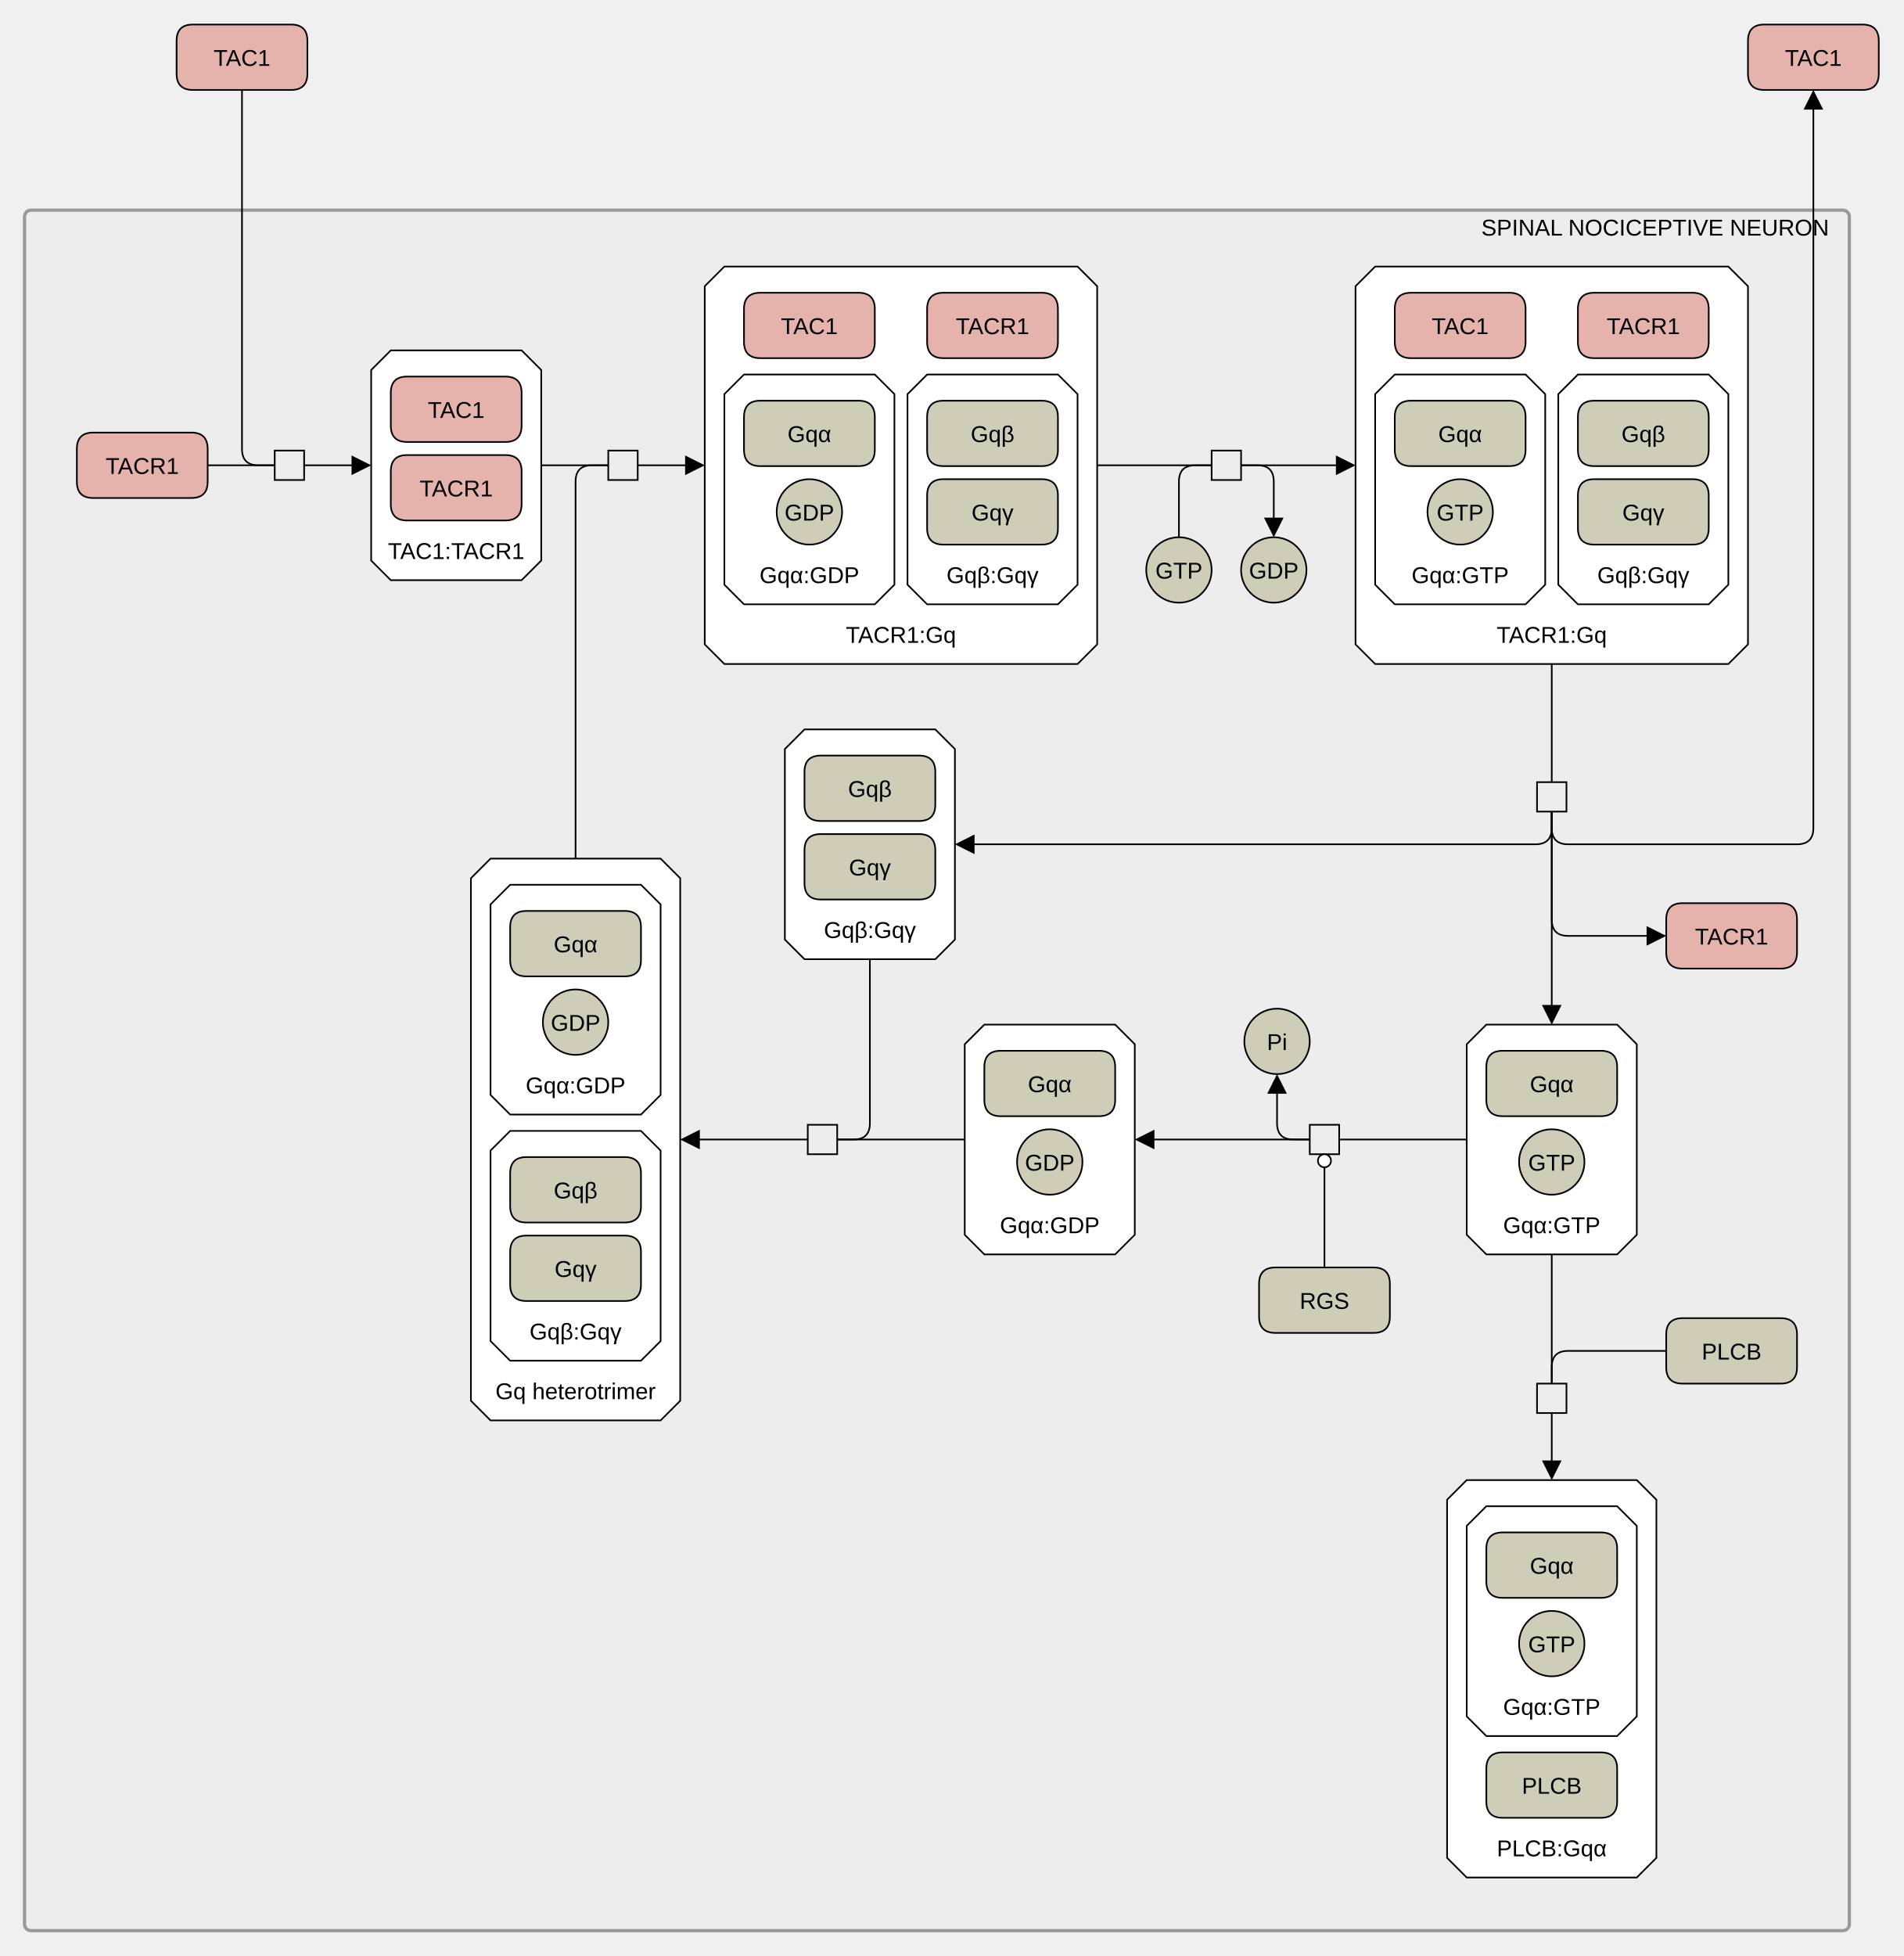
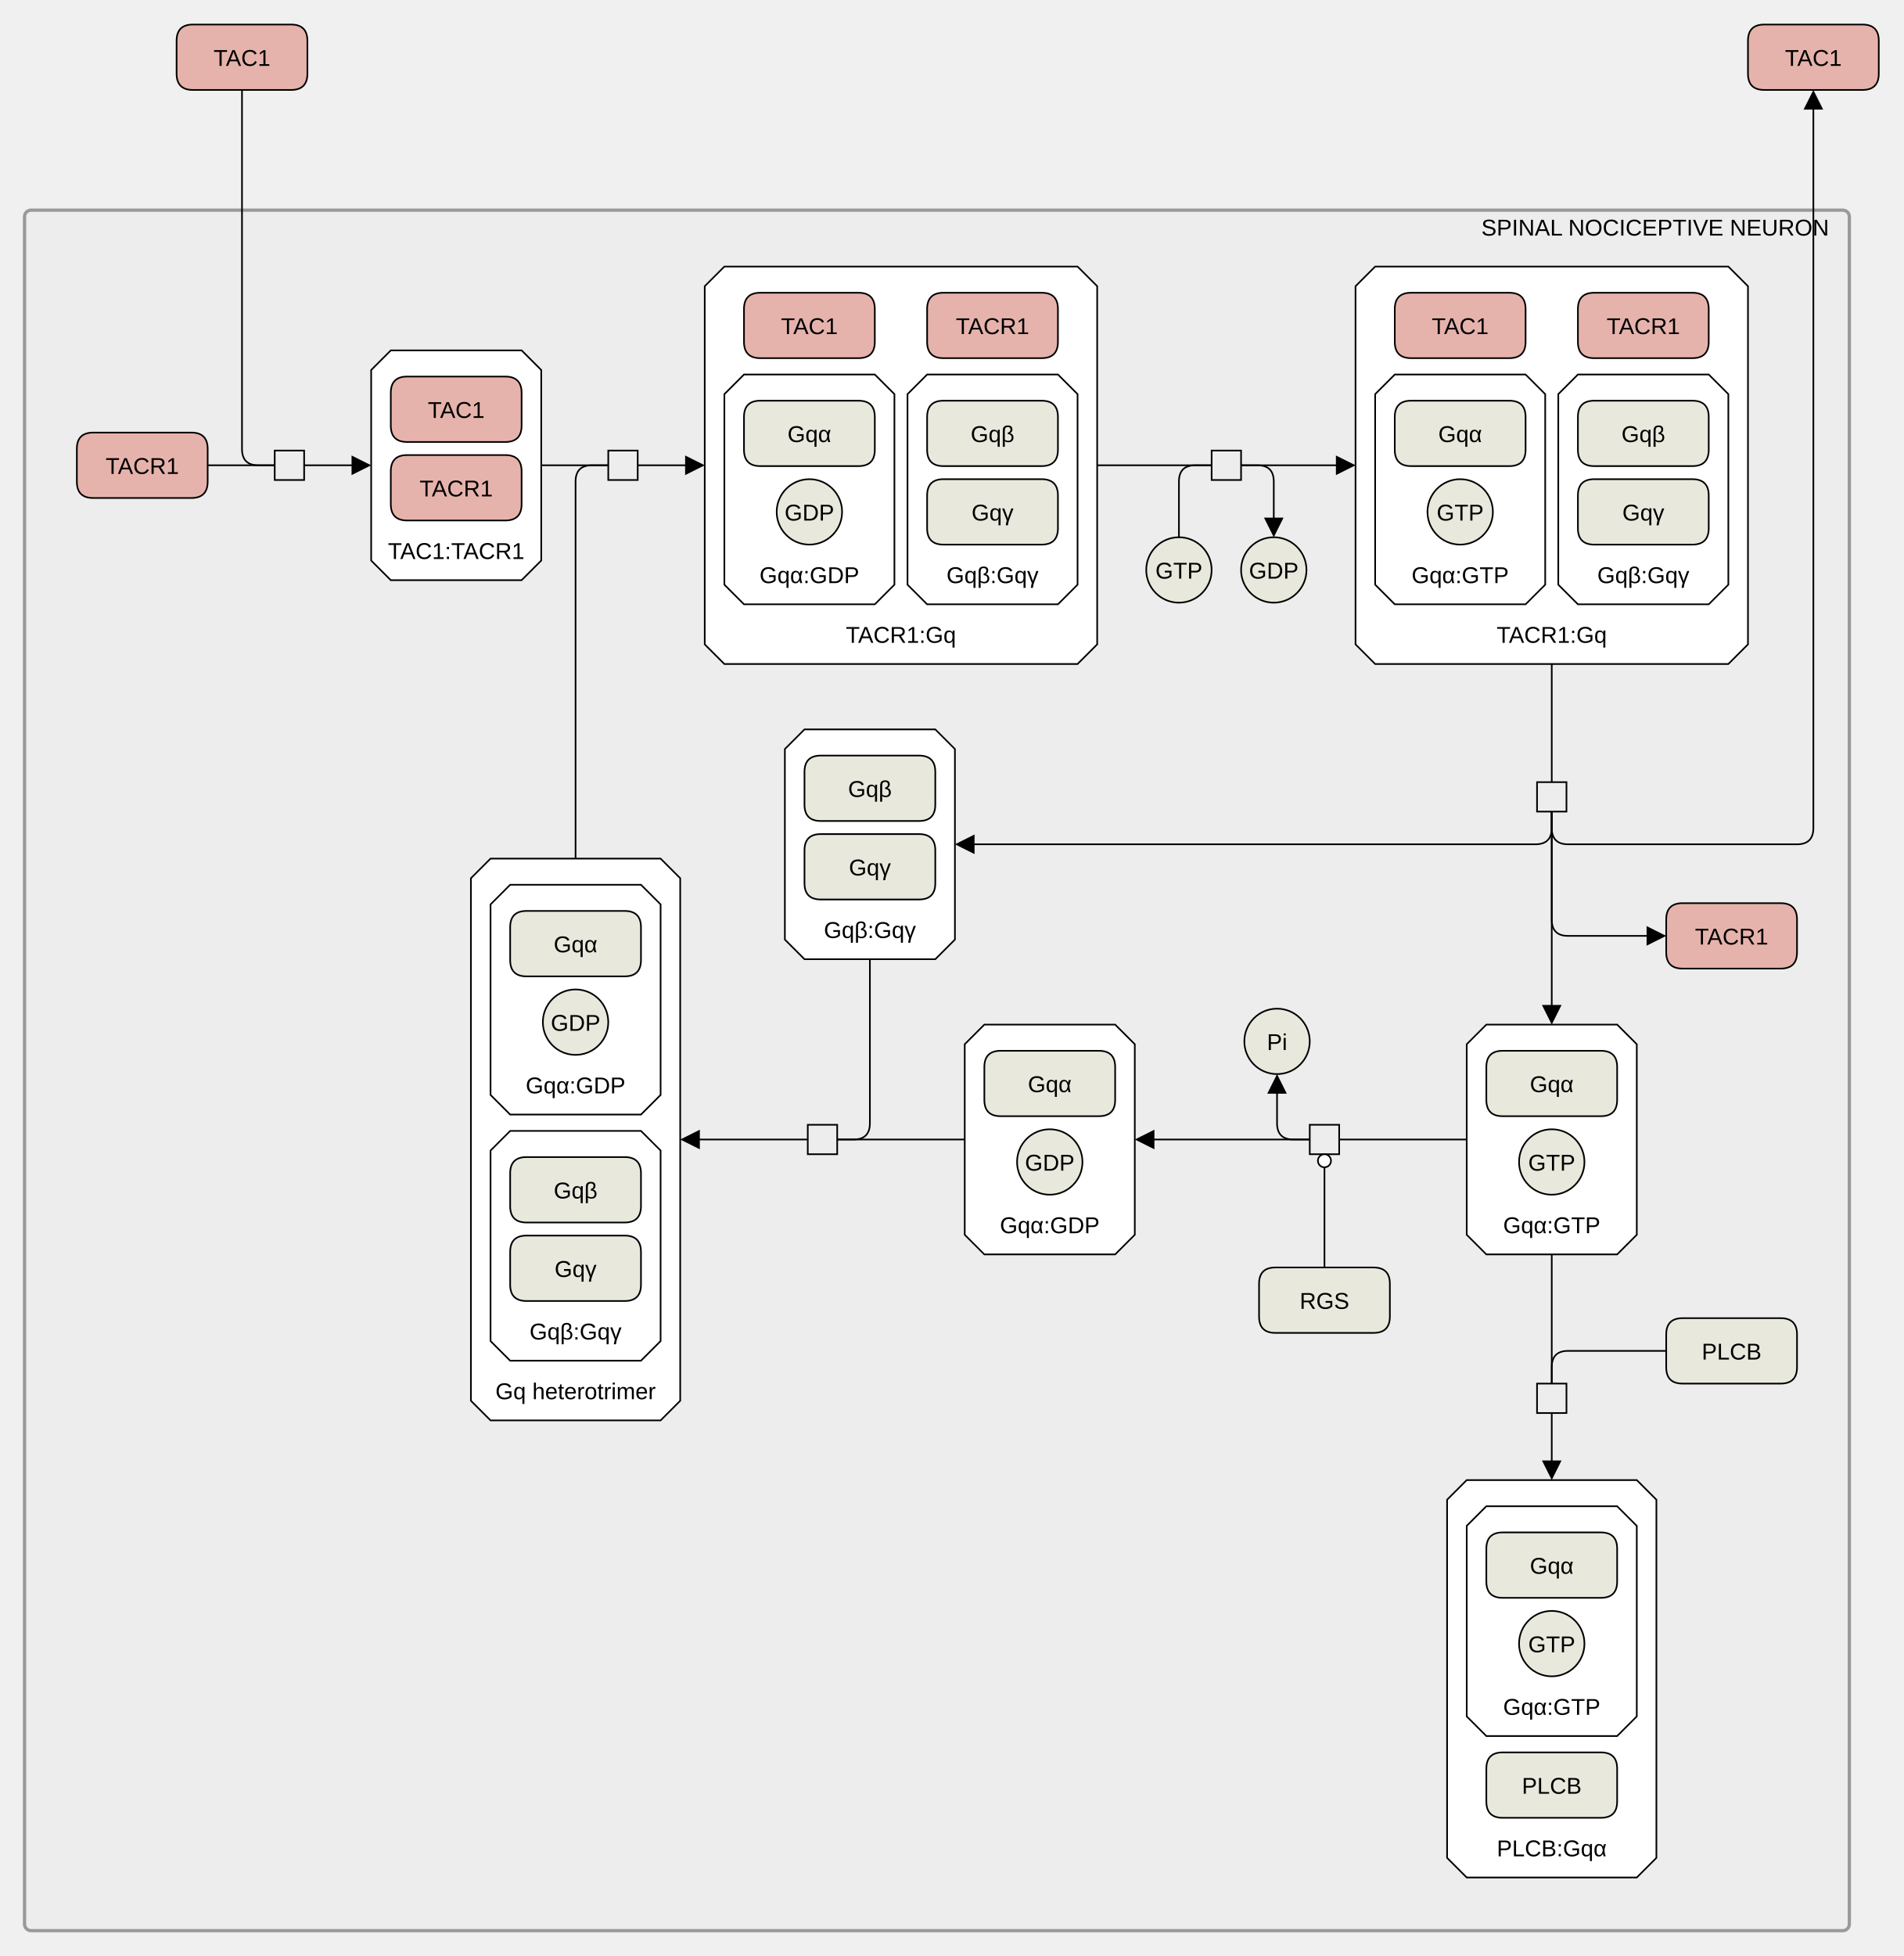
<svg xmlns="http://www.w3.org/2000/svg" width="1164" height="1196" viewBox="0 0 1164 1196" stroke-linecap="butt" stroke-miterlimit="10">
  <g transform="translate(-25,-25)">
    <path d="M40 157.5 C40 155.291 41.791 153.5 44 153.5 L1152 153.5 C1154.209 153.5 1156 155.291 1156 157.5 L1156 1201.5 C1156 1203.709 1154.209 1205.5 1152 1205.5 L44 1205.5 C41.791 1205.5 40 1203.709 40 1201.5 Z" fill="#999999" fill-opacity="0.031" stroke="none" />
    <path d="M40 157.5 C40 155.291 41.791 153.5 44 153.5 L1152 153.5 C1154.209 153.5 1156 155.291 1156 157.5 L1156 1201.5 C1156 1203.709 1154.209 1205.5 1152 1205.5 L44 1205.5 C41.791 1205.5 40 1203.709 40 1201.5 Z" fill="none" stroke="#999999" stroke-width="2" />
    <text x="1037.25" y="169.041" text-anchor="middle" font-family="'Dialog', Arial, Helvetica, sans-serif" font-size="14" fill="#000000" stroke="none" xml:space="preserve">SPINAL NOCICEPTIVE NEURON</text>
    <path d="M468 188 L684 188 L696 200 L696 419 L684 431 L468 431 L456 419 L456 200 Z" fill="#FFFFFF" stroke="none" />
    <path d="M468 188 L684 188 L696 200 L696 419 L684 431 L468 431 L456 419 L456 200 Z" fill="none" stroke="#000000" />
    <text x="576" y="418.041" text-anchor="middle" font-family="'Dialog', Arial, Helvetica, sans-serif" font-size="14" fill="#000000" stroke="none" xml:space="preserve">TACR1:Gq</text>
    <path d="M480 254 L560 254 L572 266 L572 382.5 L560 394.5 L480 394.5 L468 382.5 L468 266 Z" fill="#FFFFFF" stroke="none" />
    <path d="M480 254 L560 254 L572 266 L572 382.5 L560 394.5 L480 394.5 L468 382.5 L468 266 Z" fill="none" stroke="#000000" />
    <text x="520" y="381.541" text-anchor="middle" font-family="'Dialog', Arial, Helvetica, sans-serif" font-size="14" fill="#000000" stroke="none" xml:space="preserve">Gqα:GDP</text>
-     <path d="M480 280 Q480 270 490 270 L550 270 Q560 270 560 280 L560 300 Q560 310 550 310 L490 310 Q480 310 480 300 Z" fill="#CECDB8" stroke="none" />
+     <path d="M480 280 Q480 270 490 270 L550 270 Q560 270 560 280 L560 300 Q560 310 550 310 L490 310 Q480 310 480 300 Z" fill="#E8E8DD" stroke="none" />
    <path d="M480 280 Q480 270 490 270 L550 270 Q560 270 560 280 L560 300 Q560 310 550 310 L490 310 Q480 310 480 300 Z" fill="none" stroke="#000000" />
    <text x="520" y="295.291" text-anchor="middle" font-family="'Dialog', Arial, Helvetica, sans-serif" font-size="14" fill="#000000" stroke="none" xml:space="preserve">Gqα</text>
-     <path d="M500 338 C500 326.954 508.954 318 520 318 L520 318 C531.046 318 540 326.954 540 338 L540 338 C540 349.046 531.046 358 520 358 L520 358 C508.954 358 500 349.046 500 338 Z" fill="#CECDB8" stroke="none" />
+     <path d="M500 338 C500 326.954 508.954 318 520 318 L520 318 C531.046 318 540 326.954 540 338 L540 338 C540 349.046 531.046 358 520 358 L520 358 C508.954 358 500 349.046 500 338 Z" fill="#E8E8DD" stroke="none" />
    <path d="M500 338 C500 326.954 508.954 318 520 318 L520 318 C531.046 318 540 326.954 540 338 L540 338 C540 349.046 531.046 358 520 358 L520 358 C508.954 358 500 349.046 500 338 Z" fill="none" stroke="#000000" />
    <text x="520" y="343.291" text-anchor="middle" font-family="'Dialog', Arial, Helvetica, sans-serif" font-size="14" fill="#000000" stroke="none" xml:space="preserve">GDP</text>
    <path d="M592 254 L672 254 L684 266 L684 382.5 L672 394.5 L592 394.5 L580 382.5 L580 266 Z" fill="#FFFFFF" stroke="none" />
    <path d="M592 254 L672 254 L684 266 L684 382.5 L672 394.5 L592 394.5 L580 382.5 L580 266 Z" fill="none" stroke="#000000" />
    <text x="632" y="381.541" text-anchor="middle" font-family="'Dialog', Arial, Helvetica, sans-serif" font-size="14" fill="#000000" stroke="none" xml:space="preserve">Gqβ:Gqγ</text>
-     <path d="M592 280 Q592 270 602 270 L662 270 Q672 270 672 280 L672 300 Q672 310 662 310 L602 310 Q592 310 592 300 Z" fill="#CECDB8" stroke="none" />
+     <path d="M592 280 Q592 270 602 270 L662 270 Q672 270 672 280 L672 300 Q672 310 662 310 L602 310 Q592 310 592 300 Z" fill="#E8E8DD" stroke="none" />
    <path d="M592 280 Q592 270 602 270 L662 270 Q672 270 672 280 L672 300 Q672 310 662 310 L602 310 Q592 310 592 300 Z" fill="none" stroke="#000000" />
    <text x="632" y="295.291" text-anchor="middle" font-family="'Dialog', Arial, Helvetica, sans-serif" font-size="14" fill="#000000" stroke="none" xml:space="preserve">Gqβ</text>
-     <path d="M592 328 Q592 318 602 318 L662 318 Q672 318 672 328 L672 348 Q672 358 662 358 L602 358 Q592 358 592 348 Z" fill="#CECDB8" stroke="none" />
+     <path d="M592 328 Q592 318 602 318 L662 318 Q672 318 672 328 L672 348 Q672 358 662 358 L602 358 Q592 358 592 348 Z" fill="#E8E8DD" stroke="none" />
    <path d="M592 328 Q592 318 602 318 L662 318 Q672 318 672 328 L672 348 Q672 358 662 358 L602 358 Q592 358 592 348 Z" fill="none" stroke="#000000" />
    <text x="632" y="343.291" text-anchor="middle" font-family="'Dialog', Arial, Helvetica, sans-serif" font-size="14" fill="#000000" stroke="none" xml:space="preserve">Gqγ</text>
    <path d="M480 214 Q480 204 490 204 L550 204 Q560 204 560 214 L560 234 Q560 244 550 244 L490 244 Q480 244 480 234 Z" fill="#E6B3AC" stroke="none" />
    <path d="M480 214 Q480 204 490 204 L550 204 Q560 204 560 214 L560 234 Q560 244 550 244 L490 244 Q480 244 480 234 Z" fill="none" stroke="#000000" />
    <text x="520" y="229.291" text-anchor="middle" font-family="'Dialog', Arial, Helvetica, sans-serif" font-size="14" fill="#000000" stroke="none" xml:space="preserve">TAC1</text>
    <path d="M592 214 Q592 204 602 204 L662 204 Q672 204 672 214 L672 234 Q672 244 662 244 L602 244 Q592 244 592 234 Z" fill="#E6B3AC" stroke="none" />
    <path d="M592 214 Q592 204 602 204 L662 204 Q672 204 672 214 L672 234 Q672 244 662 244 L602 244 Q592 244 592 234 Z" fill="none" stroke="#000000" />
    <text x="632" y="229.291" text-anchor="middle" font-family="'Dialog', Arial, Helvetica, sans-serif" font-size="14" fill="#000000" stroke="none" xml:space="preserve">TACR1</text>
    <path d="M325 550 L429 550 L441 562 L441 881.5 L429 893.5 L325 893.5 L313 881.5 L313 562 Z" fill="#FFFFFF" stroke="none" />
    <path d="M325 550 L429 550 L441 562 L441 881.5 L429 893.5 L325 893.5 L313 881.5 L313 562 Z" fill="none" stroke="#000000" />
    <text x="377" y="880.541" text-anchor="middle" font-family="'Dialog', Arial, Helvetica, sans-serif" font-size="14" fill="#000000" stroke="none" xml:space="preserve">Gq heterotrimer</text>
    <path d="M337 716.5 L417 716.5 L429 728.5 L429 845 L417 857 L337 857 L325 845 L325 728.5 Z" fill="#FFFFFF" stroke="none" />
    <path d="M337 716.5 L417 716.5 L429 728.5 L429 845 L417 857 L337 857 L325 845 L325 728.5 Z" fill="none" stroke="#000000" />
    <text x="377" y="844.041" text-anchor="middle" font-family="'Dialog', Arial, Helvetica, sans-serif" font-size="14" fill="#000000" stroke="none" xml:space="preserve">Gqβ:Gqγ</text>
-     <path d="M337 742.5 Q337 732.5 347 732.5 L407 732.5 Q417 732.5 417 742.5 L417 762.5 Q417 772.5 407 772.5 L347 772.5 Q337 772.5 337 762.5 Z" fill="#CECDB8" stroke="none" />
+     <path d="M337 742.5 Q337 732.5 347 732.5 L407 732.5 Q417 732.5 417 742.5 L417 762.5 Q417 772.5 407 772.5 L347 772.5 Q337 772.5 337 762.5 Z" fill="#E8E8DD" stroke="none" />
    <path d="M337 742.5 Q337 732.5 347 732.5 L407 732.5 Q417 732.5 417 742.5 L417 762.5 Q417 772.5 407 772.5 L347 772.5 Q337 772.5 337 762.5 Z" fill="none" stroke="#000000" />
    <text x="377" y="757.791" text-anchor="middle" font-family="'Dialog', Arial, Helvetica, sans-serif" font-size="14" fill="#000000" stroke="none" xml:space="preserve">Gqβ</text>
-     <path d="M337 790.5 Q337 780.5 347 780.5 L407 780.5 Q417 780.5 417 790.5 L417 810.5 Q417 820.5 407 820.5 L347 820.5 Q337 820.5 337 810.5 Z" fill="#CECDB8" stroke="none" />
+     <path d="M337 790.5 Q337 780.5 347 780.5 L407 780.5 Q417 780.5 417 790.5 L417 810.5 Q417 820.5 407 820.5 L347 820.5 Q337 820.5 337 810.5 Z" fill="#E8E8DD" stroke="none" />
    <path d="M337 790.5 Q337 780.5 347 780.5 L407 780.5 Q417 780.5 417 790.5 L417 810.5 Q417 820.5 407 820.5 L347 820.5 Q337 820.5 337 810.5 Z" fill="none" stroke="#000000" />
    <text x="377" y="805.791" text-anchor="middle" font-family="'Dialog', Arial, Helvetica, sans-serif" font-size="14" fill="#000000" stroke="none" xml:space="preserve">Gqγ</text>
    <path d="M337 566 L417 566 L429 578 L429 694.5 L417 706.5 L337 706.5 L325 694.5 L325 578 Z" fill="#FFFFFF" stroke="none" />
    <path d="M337 566 L417 566 L429 578 L429 694.5 L417 706.5 L337 706.5 L325 694.5 L325 578 Z" fill="none" stroke="#000000" />
    <text x="377" y="693.541" text-anchor="middle" font-family="'Dialog', Arial, Helvetica, sans-serif" font-size="14" fill="#000000" stroke="none" xml:space="preserve">Gqα:GDP</text>
-     <path d="M337 592 Q337 582 347 582 L407 582 Q417 582 417 592 L417 612 Q417 622 407 622 L347 622 Q337 622 337 612 Z" fill="#CECDB8" stroke="none" />
+     <path d="M337 592 Q337 582 347 582 L407 582 Q417 582 417 592 L417 612 Q417 622 407 622 L347 622 Q337 622 337 612 Z" fill="#E8E8DD" stroke="none" />
    <path d="M337 592 Q337 582 347 582 L407 582 Q417 582 417 592 L417 612 Q417 622 407 622 L347 622 Q337 622 337 612 Z" fill="none" stroke="#000000" />
    <text x="377" y="607.291" text-anchor="middle" font-family="'Dialog', Arial, Helvetica, sans-serif" font-size="14" fill="#000000" stroke="none" xml:space="preserve">Gqα</text>
-     <path d="M357 650 C357 638.954 365.954 630 377 630 L377 630 C388.046 630 397 638.954 397 650 L397 650 C397 661.046 388.046 670 377 670 L377 670 C365.954 670 357 661.046 357 650 Z" fill="#CECDB8" stroke="none" />
+     <path d="M357 650 C357 638.954 365.954 630 377 630 L377 630 C388.046 630 397 638.954 397 650 L397 650 C397 661.046 388.046 670 377 670 L377 670 C365.954 670 357 661.046 357 650 Z" fill="#E8E8DD" stroke="none" />
    <path d="M357 650 C357 638.954 365.954 630 377 630 L377 630 C388.046 630 397 638.954 397 650 L397 650 C397 661.046 388.046 670 377 670 L377 670 C365.954 670 357 661.046 357 650 Z" fill="none" stroke="#000000" />
    <text x="377" y="655.291" text-anchor="middle" font-family="'Dialog', Arial, Helvetica, sans-serif" font-size="14" fill="#000000" stroke="none" xml:space="preserve">GDP</text>
    <path d="M866 188 L1082 188 L1094 200 L1094 419 L1082 431 L866 431 L854 419 L854 200 Z" fill="#FFFFFF" stroke="none" />
    <path d="M866 188 L1082 188 L1094 200 L1094 419 L1082 431 L866 431 L854 419 L854 200 Z" fill="none" stroke="#000000" />
    <text x="974" y="418.041" text-anchor="middle" font-family="'Dialog', Arial, Helvetica, sans-serif" font-size="14" fill="#000000" stroke="none" xml:space="preserve">TACR1:Gq</text>
    <path d="M990 254 L1070 254 L1082 266 L1082 382.5 L1070 394.5 L990 394.5 L978 382.5 L978 266 Z" fill="#FFFFFF" stroke="none" />
    <path d="M990 254 L1070 254 L1082 266 L1082 382.5 L1070 394.5 L990 394.5 L978 382.5 L978 266 Z" fill="none" stroke="#000000" />
    <text x="1030" y="381.541" text-anchor="middle" font-family="'Dialog', Arial, Helvetica, sans-serif" font-size="14" fill="#000000" stroke="none" xml:space="preserve">Gqβ:Gqγ</text>
-     <path d="M990 280 Q990 270 1000 270 L1060 270 Q1070 270 1070 280 L1070 300 Q1070 310 1060 310 L1000 310 Q990 310 990 300 Z" fill="#CECDB8" stroke="none" />
+     <path d="M990 280 Q990 270 1000 270 L1060 270 Q1070 270 1070 280 L1070 300 Q1070 310 1060 310 L1000 310 Q990 310 990 300 Z" fill="#E8E8DD" stroke="none" />
    <path d="M990 280 Q990 270 1000 270 L1060 270 Q1070 270 1070 280 L1070 300 Q1070 310 1060 310 L1000 310 Q990 310 990 300 Z" fill="none" stroke="#000000" />
    <text x="1030" y="295.291" text-anchor="middle" font-family="'Dialog', Arial, Helvetica, sans-serif" font-size="14" fill="#000000" stroke="none" xml:space="preserve">Gqβ</text>
-     <path d="M990 328 Q990 318 1000 318 L1060 318 Q1070 318 1070 328 L1070 348 Q1070 358 1060 358 L1000 358 Q990 358 990 348 Z" fill="#CECDB8" stroke="none" />
+     <path d="M990 328 Q990 318 1000 318 L1060 318 Q1070 318 1070 328 L1070 348 Q1070 358 1060 358 L1000 358 Q990 358 990 348 Z" fill="#E8E8DD" stroke="none" />
    <path d="M990 328 Q990 318 1000 318 L1060 318 Q1070 318 1070 328 L1070 348 Q1070 358 1060 358 L1000 358 Q990 358 990 348 Z" fill="none" stroke="#000000" />
    <text x="1030" y="343.291" text-anchor="middle" font-family="'Dialog', Arial, Helvetica, sans-serif" font-size="14" fill="#000000" stroke="none" xml:space="preserve">Gqγ</text>
    <path d="M878 254 L958 254 L970 266 L970 382.5 L958 394.5 L878 394.5 L866 382.5 L866 266 Z" fill="#FFFFFF" stroke="none" />
    <path d="M878 254 L958 254 L970 266 L970 382.5 L958 394.5 L878 394.5 L866 382.5 L866 266 Z" fill="none" stroke="#000000" />
    <text x="918" y="381.541" text-anchor="middle" font-family="'Dialog', Arial, Helvetica, sans-serif" font-size="14" fill="#000000" stroke="none" xml:space="preserve">Gqα:GTP</text>
-     <path d="M878 280 Q878 270 888 270 L948 270 Q958 270 958 280 L958 300 Q958 310 948 310 L888 310 Q878 310 878 300 Z" fill="#CECDB8" stroke="none" />
+     <path d="M878 280 Q878 270 888 270 L948 270 Q958 270 958 280 L958 300 Q958 310 948 310 L888 310 Q878 310 878 300 Z" fill="#E8E8DD" stroke="none" />
    <path d="M878 280 Q878 270 888 270 L948 270 Q958 270 958 280 L958 300 Q958 310 948 310 L888 310 Q878 310 878 300 Z" fill="none" stroke="#000000" />
    <text x="918" y="295.291" text-anchor="middle" font-family="'Dialog', Arial, Helvetica, sans-serif" font-size="14" fill="#000000" stroke="none" xml:space="preserve">Gqα</text>
-     <path d="M898 338 C898 326.954 906.954 318 918 318 L918 318 C929.046 318 938 326.954 938 338 L938 338 C938 349.046 929.046 358 918 358 L918 358 C906.954 358 898 349.046 898 338 Z" fill="#CECDB8" stroke="none" />
+     <path d="M898 338 C898 326.954 906.954 318 918 318 L918 318 C929.046 318 938 326.954 938 338 L938 338 C938 349.046 929.046 358 918 358 L918 358 C906.954 358 898 349.046 898 338 Z" fill="#E8E8DD" stroke="none" />
    <path d="M898 338 C898 326.954 906.954 318 918 318 L918 318 C929.046 318 938 326.954 938 338 L938 338 C938 349.046 929.046 358 918 358 L918 358 C906.954 358 898 349.046 898 338 Z" fill="none" stroke="#000000" />
    <text x="918" y="343.291" text-anchor="middle" font-family="'Dialog', Arial, Helvetica, sans-serif" font-size="14" fill="#000000" stroke="none" xml:space="preserve">GTP</text>
    <path d="M878 214 Q878 204 888 204 L948 204 Q958 204 958 214 L958 234 Q958 244 948 244 L888 244 Q878 244 878 234 Z" fill="#E6B3AC" stroke="none" />
    <path d="M878 214 Q878 204 888 204 L948 204 Q958 204 958 214 L958 234 Q958 244 948 244 L888 244 Q878 244 878 234 Z" fill="none" stroke="#000000" />
    <text x="918" y="229.291" text-anchor="middle" font-family="'Dialog', Arial, Helvetica, sans-serif" font-size="14" fill="#000000" stroke="none" xml:space="preserve">TAC1</text>
    <path d="M990 214 Q990 204 1000 204 L1060 204 Q1070 204 1070 214 L1070 234 Q1070 244 1060 244 L1000 244 Q990 244 990 234 Z" fill="#E6B3AC" stroke="none" />
    <path d="M990 214 Q990 204 1000 204 L1060 204 Q1070 204 1070 214 L1070 234 Q1070 244 1060 244 L1000 244 Q990 244 990 234 Z" fill="none" stroke="#000000" />
    <text x="1030" y="229.291" text-anchor="middle" font-family="'Dialog', Arial, Helvetica, sans-serif" font-size="14" fill="#000000" stroke="none" xml:space="preserve">TACR1</text>
    <path d="M922 930 L1026 930 L1038 942 L1038 1161 L1026 1173 L922 1173 L910 1161 L910 942 Z" fill="#FFFFFF" stroke="none" />
    <path d="M922 930 L1026 930 L1038 942 L1038 1161 L1026 1173 L922 1173 L910 1161 L910 942 Z" fill="none" stroke="#000000" />
    <text x="974" y="1160.041" text-anchor="middle" font-family="'Dialog', Arial, Helvetica, sans-serif" font-size="14" fill="#000000" stroke="none" xml:space="preserve">PLCB:Gqα</text>
-     <path d="M934 1106.5 Q934 1096.5 944 1096.5 L1004 1096.5 Q1014 1096.5 1014 1106.5 L1014 1126.5 Q1014 1136.5 1004 1136.5 L944 1136.5 Q934 1136.5 934 1126.5 Z" fill="#CECDB8" stroke="none" />
+     <path d="M934 1106.5 Q934 1096.5 944 1096.5 L1004 1096.5 Q1014 1096.5 1014 1106.5 L1014 1126.5 Q1014 1136.5 1004 1136.5 L944 1136.5 Q934 1136.5 934 1126.5 Z" fill="#E8E8DD" stroke="none" />
    <path d="M934 1106.5 Q934 1096.5 944 1096.5 L1004 1096.5 Q1014 1096.5 1014 1106.5 L1014 1126.5 Q1014 1136.5 1004 1136.5 L944 1136.5 Q934 1136.5 934 1126.5 Z" fill="none" stroke="#000000" />
    <text x="974" y="1121.791" text-anchor="middle" font-family="'Dialog', Arial, Helvetica, sans-serif" font-size="14" fill="#000000" stroke="none" xml:space="preserve">PLCB</text>
    <path d="M934 946 L1014 946 L1026 958 L1026 1074.5 L1014 1086.5 L934 1086.5 L922 1074.5 L922 958 Z" fill="#FFFFFF" stroke="none" />
    <path d="M934 946 L1014 946 L1026 958 L1026 1074.5 L1014 1086.5 L934 1086.5 L922 1074.5 L922 958 Z" fill="none" stroke="#000000" />
    <text x="974" y="1073.541" text-anchor="middle" font-family="'Dialog', Arial, Helvetica, sans-serif" font-size="14" fill="#000000" stroke="none" xml:space="preserve">Gqα:GTP</text>
-     <path d="M934 972 Q934 962 944 962 L1004 962 Q1014 962 1014 972 L1014 992 Q1014 1002 1004 1002 L944 1002 Q934 1002 934 992 Z" fill="#CECDB8" stroke="none" />
+     <path d="M934 972 Q934 962 944 962 L1004 962 Q1014 962 1014 972 L1014 992 Q1014 1002 1004 1002 L944 1002 Q934 1002 934 992 Z" fill="#E8E8DD" stroke="none" />
    <path d="M934 972 Q934 962 944 962 L1004 962 Q1014 962 1014 972 L1014 992 Q1014 1002 1004 1002 L944 1002 Q934 1002 934 992 Z" fill="none" stroke="#000000" />
    <text x="974" y="987.291" text-anchor="middle" font-family="'Dialog', Arial, Helvetica, sans-serif" font-size="14" fill="#000000" stroke="none" xml:space="preserve">Gqα</text>
-     <path d="M954 1030 C954 1018.954 962.954 1010 974 1010 L974 1010 C985.046 1010 994 1018.954 994 1030 L994 1030 C994 1041.046 985.046 1050 974 1050 L974 1050 C962.954 1050 954 1041.046 954 1030 Z" fill="#CECDB8" stroke="none" />
+     <path d="M954 1030 C954 1018.954 962.954 1010 974 1010 L974 1010 C985.046 1010 994 1018.954 994 1030 L994 1030 C994 1041.046 985.046 1050 974 1050 L974 1050 C962.954 1050 954 1041.046 954 1030 Z" fill="#E8E8DD" stroke="none" />
    <path d="M954 1030 C954 1018.954 962.954 1010 974 1010 L974 1010 C985.046 1010 994 1018.954 994 1030 L994 1030 C994 1041.046 985.046 1050 974 1050 L974 1050 C962.954 1050 954 1041.046 954 1030 Z" fill="none" stroke="#000000" />
    <text x="974" y="1035.291" text-anchor="middle" font-family="'Dialog', Arial, Helvetica, sans-serif" font-size="14" fill="#000000" stroke="none" xml:space="preserve">GTP</text>
    <path d="M264 239.25 L344 239.25 L356 251.25 L356 367.75 L344 379.75 L264 379.75 L252 367.75 L252 251.25 Z" fill="#FFFFFF" stroke="none" />
    <path d="M264 239.25 L344 239.25 L356 251.25 L356 367.75 L344 379.75 L264 379.75 L252 367.75 L252 251.25 Z" fill="none" stroke="#000000" />
    <text x="304" y="366.791" text-anchor="middle" font-family="'Dialog', Arial, Helvetica, sans-serif" font-size="14" fill="#000000" stroke="none" xml:space="preserve">TAC1:TACR1</text>
    <path d="M264 313.25 Q264 303.25 274 303.25 L334 303.25 Q344 303.25 344 313.25 L344 333.25 Q344 343.25 334 343.25 L274 343.25 Q264 343.25 264 333.25 Z" fill="#E6B3AC" stroke="none" />
    <path d="M264 313.25 Q264 303.25 274 303.25 L334 303.25 Q344 303.25 344 313.25 L344 333.25 Q344 343.25 334 343.25 L274 343.25 Q264 343.25 264 333.25 Z" fill="none" stroke="#000000" />
    <text x="304" y="328.541" text-anchor="middle" font-family="'Dialog', Arial, Helvetica, sans-serif" font-size="14" fill="#000000" stroke="none" xml:space="preserve">TACR1</text>
    <path d="M264 265.25 Q264 255.25 274 255.25 L334 255.25 Q344 255.25 344 265.25 L344 285.25 Q344 295.25 334 295.25 L274 295.25 Q264 295.25 264 285.25 Z" fill="#E6B3AC" stroke="none" />
    <path d="M264 265.25 Q264 255.25 274 255.25 L334 255.25 Q344 255.25 344 265.25 L344 285.25 Q344 295.25 334 295.25 L274 295.25 Q264 295.25 264 285.25 Z" fill="none" stroke="#000000" />
    <text x="304" y="280.541" text-anchor="middle" font-family="'Dialog', Arial, Helvetica, sans-serif" font-size="14" fill="#000000" stroke="none" xml:space="preserve">TAC1</text>
    <path d="M517 471 L597 471 L609 483 L609 599.5 L597 611.5 L517 611.5 L505 599.5 L505 483 Z" fill="#FFFFFF" stroke="none" />
    <path d="M517 471 L597 471 L609 483 L609 599.5 L597 611.5 L517 611.5 L505 599.5 L505 483 Z" fill="none" stroke="#000000" />
    <text x="557" y="598.541" text-anchor="middle" font-family="'Dialog', Arial, Helvetica, sans-serif" font-size="14" fill="#000000" stroke="none" xml:space="preserve">Gqβ:Gqγ</text>
-     <path d="M517 545 Q517 535 527 535 L587 535 Q597 535 597 545 L597 565 Q597 575 587 575 L527 575 Q517 575 517 565 Z" fill="#CECDB8" stroke="none" />
+     <path d="M517 545 Q517 535 527 535 L587 535 Q597 535 597 545 L597 565 Q597 575 587 575 L527 575 Q517 575 517 565 Z" fill="#E8E8DD" stroke="none" />
    <path d="M517 545 Q517 535 527 535 L587 535 Q597 535 597 545 L597 565 Q597 575 587 575 L527 575 Q517 575 517 565 Z" fill="none" stroke="#000000" />
    <text x="557" y="560.291" text-anchor="middle" font-family="'Dialog', Arial, Helvetica, sans-serif" font-size="14" fill="#000000" stroke="none" xml:space="preserve">Gqγ</text>
-     <path d="M517 497 Q517 487 527 487 L587 487 Q597 487 597 497 L597 517 Q597 527 587 527 L527 527 Q517 527 517 517 Z" fill="#CECDB8" stroke="none" />
+     <path d="M517 497 Q517 487 527 487 L587 487 Q597 487 597 497 L597 517 Q597 527 587 527 L527 527 Q517 527 517 517 Z" fill="#E8E8DD" stroke="none" />
    <path d="M517 497 Q517 487 527 487 L587 487 Q597 487 597 497 L597 517 Q597 527 587 527 L527 527 Q517 527 517 517 Z" fill="none" stroke="#000000" />
    <text x="557" y="512.291" text-anchor="middle" font-family="'Dialog', Arial, Helvetica, sans-serif" font-size="14" fill="#000000" stroke="none" xml:space="preserve">Gqβ</text>
    <path d="M72 299.5 Q72 289.5 82 289.5 L142 289.5 Q152 289.5 152 299.5 L152 319.5 Q152 329.5 142 329.5 L82 329.5 Q72 329.5 72 319.5 Z" fill="#E6B3AC" stroke="none" />
    <path d="M72 299.5 Q72 289.5 82 289.5 L142 289.5 Q152 289.5 152 299.5 L152 319.5 Q152 329.5 142 329.5 L82 329.5 Q72 329.5 72 319.5 Z" fill="none" stroke="#000000" />
    <text x="112" y="314.791" text-anchor="middle" font-family="'Dialog', Arial, Helvetica, sans-serif" font-size="14" fill="#000000" stroke="none" xml:space="preserve">TACR1</text>
-     <path d="M726 373.5 C726 362.454 734.954 353.5 746 353.5 L746 353.5 C757.046 353.5 766 362.454 766 373.5 L766 373.5 C766 384.546 757.046 393.5 746 393.5 L746 393.5 C734.954 393.5 726 384.546 726 373.5 Z" fill="#CECDB8" stroke="none" />
+     <path d="M726 373.5 C726 362.454 734.954 353.5 746 353.5 L746 353.5 C757.046 353.5 766 362.454 766 373.5 L766 373.5 C766 384.546 757.046 393.5 746 393.5 L746 393.5 C734.954 393.5 726 384.546 726 373.5 Z" fill="#E8E8DD" stroke="none" />
    <path d="M726 373.5 C726 362.454 734.954 353.5 746 353.5 L746 353.5 C757.046 353.5 766 362.454 766 373.5 L766 373.5 C766 384.546 757.046 393.5 746 393.5 L746 393.5 C734.954 393.5 726 384.546 726 373.5 Z" fill="none" stroke="#000000" />
    <text x="746" y="378.791" text-anchor="middle" font-family="'Dialog', Arial, Helvetica, sans-serif" font-size="14" fill="#000000" stroke="none" xml:space="preserve">GTP</text>
-     <path d="M784 373.5 C784 362.454 792.954 353.5 804 353.5 L804 353.5 C815.046 353.5 824 362.454 824 373.5 L824 373.5 C824 384.546 815.046 393.5 804 393.5 L804 393.5 C792.954 393.5 784 384.546 784 373.5 Z" fill="#CECDB8" stroke="none" />
+     <path d="M784 373.5 C784 362.454 792.954 353.5 804 353.5 L804 353.5 C815.046 353.5 824 362.454 824 373.5 L824 373.5 C824 384.546 815.046 393.5 804 393.5 L804 393.5 C792.954 393.5 784 384.546 784 373.5 Z" fill="#E8E8DD" stroke="none" />
    <path d="M784 373.5 C784 362.454 792.954 353.5 804 353.5 L804 353.5 C815.046 353.5 824 362.454 824 373.5 L824 373.5 C824 384.546 815.046 393.5 804 393.5 L804 393.5 C792.954 393.5 784 384.546 784 373.5 Z" fill="none" stroke="#000000" />
    <text x="804" y="378.791" text-anchor="middle" font-family="'Dialog', Arial, Helvetica, sans-serif" font-size="14" fill="#000000" stroke="none" xml:space="preserve">GDP</text>
-     <path d="M1044 841 Q1044 831 1054 831 L1114 831 Q1124 831 1124 841 L1124 861 Q1124 871 1114 871 L1054 871 Q1044 871 1044 861 Z" fill="#CECDB8" stroke="none" />
+     <path d="M1044 841 Q1044 831 1054 831 L1114 831 Q1124 831 1124 841 L1124 861 Q1124 871 1114 871 L1054 871 Q1044 871 1044 861 Z" fill="#E8E8DD" stroke="none" />
    <path d="M1044 841 Q1044 831 1054 831 L1114 831 Q1124 831 1124 841 L1124 861 Q1124 871 1114 871 L1054 871 Q1044 871 1044 861 Z" fill="none" stroke="#000000" />
    <text x="1084" y="856.291" text-anchor="middle" font-family="'Dialog', Arial, Helvetica, sans-serif" font-size="14" fill="#000000" stroke="none" xml:space="preserve">PLCB</text>
    <path d="M1044 587.25 Q1044 577.25 1054 577.25 L1114 577.25 Q1124 577.25 1124 587.25 L1124 607.25 Q1124 617.25 1114 617.25 L1054 617.25 Q1044 617.25 1044 607.25 Z" fill="#E6B3AC" stroke="none" />
    <path d="M1044 587.25 Q1044 577.25 1054 577.25 L1114 577.25 Q1124 577.25 1124 587.25 L1124 607.25 Q1124 617.25 1114 617.25 L1054 617.25 Q1044 617.25 1044 607.25 Z" fill="none" stroke="#000000" />
    <text x="1084" y="602.541" text-anchor="middle" font-family="'Dialog', Arial, Helvetica, sans-serif" font-size="14" fill="#000000" stroke="none" xml:space="preserve">TACR1</text>
-     <path d="M786 661.75 C786 650.704 794.954 641.75 806 641.75 L806 641.75 C817.046 641.75 826 650.704 826 661.75 L826 661.75 C826 672.796 817.046 681.75 806 681.75 L806 681.75 C794.954 681.75 786 672.796 786 661.75 Z" fill="#CECDB8" stroke="none" />
+     <path d="M786 661.75 C786 650.704 794.954 641.75 806 641.75 L806 641.75 C817.046 641.75 826 650.704 826 661.75 L826 661.75 C826 672.796 817.046 681.75 806 681.75 L806 681.75 C794.954 681.75 786 672.796 786 661.75 Z" fill="#E8E8DD" stroke="none" />
    <path d="M786 661.75 C786 650.704 794.954 641.75 806 641.75 L806 641.75 C817.046 641.75 826 650.704 826 661.75 L826 661.75 C826 672.796 817.046 681.75 806 681.75 L806 681.75 C794.954 681.75 786 672.796 786 661.75 Z" fill="none" stroke="#000000" />
    <text x="806" y="667.041" text-anchor="middle" font-family="'Dialog', Arial, Helvetica, sans-serif" font-size="14" fill="#000000" stroke="none" xml:space="preserve">Pi</text>
    <path d="M934 651.5 L1014 651.5 L1026 663.5 L1026 780 L1014 792 L934 792 L922 780 L922 663.5 Z" fill="#FFFFFF" stroke="none" />
    <path d="M934 651.5 L1014 651.5 L1026 663.5 L1026 780 L1014 792 L934 792 L922 780 L922 663.5 Z" fill="none" stroke="#000000" />
    <text x="974" y="779.041" text-anchor="middle" font-family="'Dialog', Arial, Helvetica, sans-serif" font-size="14" fill="#000000" stroke="none" xml:space="preserve">Gqα:GTP</text>
-     <path d="M934 677.5 Q934 667.5 944 667.5 L1004 667.5 Q1014 667.5 1014 677.5 L1014 697.5 Q1014 707.5 1004 707.5 L944 707.5 Q934 707.5 934 697.5 Z" fill="#CECDB8" stroke="none" />
+     <path d="M934 677.5 Q934 667.5 944 667.5 L1004 667.5 Q1014 667.5 1014 677.5 L1014 697.5 Q1014 707.5 1004 707.5 L944 707.5 Q934 707.5 934 697.5 Z" fill="#E8E8DD" stroke="none" />
    <path d="M934 677.5 Q934 667.5 944 667.5 L1004 667.5 Q1014 667.5 1014 677.5 L1014 697.5 Q1014 707.5 1004 707.5 L944 707.5 Q934 707.5 934 697.5 Z" fill="none" stroke="#000000" />
    <text x="974" y="692.791" text-anchor="middle" font-family="'Dialog', Arial, Helvetica, sans-serif" font-size="14" fill="#000000" stroke="none" xml:space="preserve">Gqα</text>
-     <path d="M954 735.5 C954 724.454 962.954 715.5 974 715.5 L974 715.5 C985.046 715.5 994 724.454 994 735.5 L994 735.5 C994 746.546 985.046 755.5 974 755.5 L974 755.5 C962.954 755.5 954 746.546 954 735.5 Z" fill="#CECDB8" stroke="none" />
+     <path d="M954 735.5 C954 724.454 962.954 715.5 974 715.5 L974 715.5 C985.046 715.5 994 724.454 994 735.5 L994 735.5 C994 746.546 985.046 755.5 974 755.5 L974 755.5 C962.954 755.5 954 746.546 954 735.5 Z" fill="#E8E8DD" stroke="none" />
    <path d="M954 735.5 C954 724.454 962.954 715.5 974 715.5 L974 715.5 C985.046 715.5 994 724.454 994 735.5 L994 735.5 C994 746.546 985.046 755.5 974 755.5 L974 755.5 C962.954 755.5 954 746.546 954 735.5 Z" fill="none" stroke="#000000" />
    <text x="974" y="740.791" text-anchor="middle" font-family="'Dialog', Arial, Helvetica, sans-serif" font-size="14" fill="#000000" stroke="none" xml:space="preserve">GTP</text>
    <path d="M627 651.5 L707 651.5 L719 663.5 L719 780 L707 792 L627 792 L615 780 L615 663.5 Z" fill="#FFFFFF" stroke="none" />
    <path d="M627 651.5 L707 651.5 L719 663.5 L719 780 L707 792 L627 792 L615 780 L615 663.5 Z" fill="none" stroke="#000000" />
    <text x="667" y="779.041" text-anchor="middle" font-family="'Dialog', Arial, Helvetica, sans-serif" font-size="14" fill="#000000" stroke="none" xml:space="preserve">Gqα:GDP</text>
-     <path d="M627 677.5 Q627 667.5 637 667.5 L697 667.5 Q707 667.5 707 677.5 L707 697.5 Q707 707.5 697 707.5 L637 707.5 Q627 707.5 627 697.5 Z" fill="#CECDB8" stroke="none" />
+     <path d="M627 677.5 Q627 667.5 637 667.5 L697 667.5 Q707 667.5 707 677.5 L707 697.5 Q707 707.5 697 707.5 L637 707.5 Q627 707.5 627 697.5 Z" fill="#E8E8DD" stroke="none" />
    <path d="M627 677.5 Q627 667.5 637 667.5 L697 667.5 Q707 667.5 707 677.5 L707 697.5 Q707 707.5 697 707.5 L637 707.5 Q627 707.5 627 697.5 Z" fill="none" stroke="#000000" />
    <text x="667" y="692.791" text-anchor="middle" font-family="'Dialog', Arial, Helvetica, sans-serif" font-size="14" fill="#000000" stroke="none" xml:space="preserve">Gqα</text>
-     <path d="M647 735.5 C647 724.454 655.954 715.5 667 715.5 L667 715.5 C678.046 715.5 687 724.454 687 735.5 L687 735.5 C687 746.546 678.046 755.5 667 755.5 L667 755.5 C655.954 755.5 647 746.546 647 735.5 Z" fill="#CECDB8" stroke="none" />
+     <path d="M647 735.5 C647 724.454 655.954 715.5 667 715.5 L667 715.5 C678.046 715.5 687 724.454 687 735.5 L687 735.5 C687 746.546 678.046 755.5 667 755.5 L667 755.5 C655.954 755.5 647 746.546 647 735.5 Z" fill="#E8E8DD" stroke="none" />
    <path d="M647 735.5 C647 724.454 655.954 715.5 667 715.5 L667 715.5 C678.046 715.5 687 724.454 687 735.5 L687 735.5 C687 746.546 678.046 755.5 667 755.5 L667 755.5 C655.954 755.5 647 746.546 647 735.5 Z" fill="none" stroke="#000000" />
    <text x="667" y="740.791" text-anchor="middle" font-family="'Dialog', Arial, Helvetica, sans-serif" font-size="14" fill="#000000" stroke="none" xml:space="preserve">GDP</text>
-     <path d="M795 810 Q795 800 805 800 L865 800 Q875 800 875 810 L875 830 Q875 840 865 840 L805 840 Q795 840 795 830 Z" fill="#CECDB8" stroke="none" />
+     <path d="M795 810 Q795 800 805 800 L865 800 Q875 800 875 810 L875 830 Q875 840 865 840 L805 840 Q795 840 795 830 Z" fill="#E8E8DD" stroke="none" />
    <path d="M795 810 Q795 800 805 800 L865 800 Q875 800 875 810 L875 830 Q875 840 865 840 L805 840 Q795 840 795 830 Z" fill="none" stroke="#000000" />
    <text x="835" y="825.291" text-anchor="middle" font-family="'Dialog', Arial, Helvetica, sans-serif" font-size="14" fill="#000000" stroke="none" xml:space="preserve">RGS</text>
    <path d="M397 300.5 L415 300.5 L415 318.5 L397 318.5 Z" fill="none" stroke="#000000" />
    <path d="M766 300.5 L784 300.5 L784 318.5 L766 318.5 Z" fill="none" stroke="#000000" />
    <path d="M193 300.5 L211 300.5 L211 318.5 L193 318.5 Z" fill="none" stroke="#000000" />
    <path d="M965 871 L983 871 L983 889 L965 889 Z" fill="none" stroke="#000000" />
    <path d="M826 712.75 L844 712.75 L844 730.75 L826 730.75 Z" fill="none" stroke="#000000" />
    <path d="M519 712.75 L537 712.75 L537 730.75 L519 730.75 Z" fill="none" stroke="#000000" />
    <path d="M965 503.25 L983 503.25 L983 521.25 L965 521.25 Z" fill="none" stroke="#000000" />
    <path d="M133 50 Q133 40 143 40 L203 40 Q213 40 213 50 L213 70 Q213 80 203 80 L143 80 Q133 80 133 70 Z" fill="#E6B3AC" stroke="none" />
    <path d="M133 50 Q133 40 143 40 L203 40 Q213 40 213 50 L213 70 Q213 80 203 80 L143 80 Q133 80 133 70 Z" fill="none" stroke="#000000" />
    <text x="173" y="65.291" text-anchor="middle" font-family="'Dialog', Arial, Helvetica, sans-serif" font-size="14" fill="#000000" stroke="none" xml:space="preserve">TAC1</text>
    <path d="M1094 50 Q1094 40 1104 40 L1164 40 Q1174 40 1174 50 L1174 70 Q1174 80 1164 80 L1104 80 Q1094 80 1094 70 Z" fill="#E6B3AC" stroke="none" />
    <path d="M1094 50 Q1094 40 1104 40 L1164 40 Q1174 40 1174 50 L1174 70 Q1174 80 1164 80 L1104 80 Q1094 80 1094 70 Z" fill="none" stroke="#000000" />
    <text x="1134" y="65.291" text-anchor="middle" font-family="'Dialog', Arial, Helvetica, sans-serif" font-size="14" fill="#000000" stroke="none" xml:space="preserve">TAC1</text>
    <path d="M356 309.5 L397 309.5" fill="none" stroke="#000000" />
    <path d="M415 309.5 L445 309.5" fill="none" stroke="#000000" />
    <path d="M456 309.5 L444 315.5 L444 303.5 Z" fill="#000000" stroke="none" />
    <path d="M377 550 L377 319.5 Q377 309.5 387 309.5 L397 309.5" fill="none" stroke="#000000" />
    <path d="M696 309.5 L766 309.5" fill="none" stroke="#000000" />
    <path d="M784 309.5 L843 309.5" fill="none" stroke="#000000" />
    <path d="M854 309.5 L842 315.5 L842 303.5 Z" fill="#000000" stroke="none" />
    <path d="M746 353.5 L746 319.5 Q746 309.5 756 309.5 L766 309.5" fill="none" stroke="#000000" />
    <path d="M784 309.5 L794 309.5 Q804 309.5 804 319.5 L804 342.5" fill="none" stroke="#000000" />
    <path d="M804 353.5 L798 341.5 L810 341.5 Z" fill="#000000" stroke="none" />
    <path d="M152 309.5 L193 309.5" fill="none" stroke="#000000" />
    <path d="M211 309.5 L241 309.5" fill="none" stroke="#000000" />
    <path d="M252 309.5 L240 315.5 L240 303.5 Z" fill="#000000" stroke="none" />
    <path d="M173 80 L173 299.5 Q173 309.5 183 309.5 L193 309.5" fill="none" stroke="#000000" />
    <path d="M1044 851 L984 851 Q974 851 974 861 L974 871" fill="none" stroke="#000000" />
    <path d="M974 889 L974 919" fill="none" stroke="#000000" />
    <path d="M974 930 L968 918 L980 918 Z" fill="#000000" stroke="none" />
    <path d="M974 792 L974 871" fill="none" stroke="#000000" />
    <path d="M922 721.75 L844 721.75" fill="none" stroke="#000000" />
    <path d="M826 721.75 L730 721.75" fill="none" stroke="#000000" />
    <path d="M719 721.75 L731 715.75 L731 727.75 Z" fill="#000000" stroke="none" />
    <path d="M826 721.75 L816 721.75 Q806 721.75 806 711.75 L806 692.75" fill="none" stroke="#000000" />
    <path d="M806 681.75 L812 693.75 L800 693.75 Z" fill="#000000" stroke="none" />
    <path d="M835 800 L835 738.75" fill="none" stroke="#000000" />
    <circle cx="835" cy="734.75" r="4" fill="white" stroke="#000000" />
    <path d="M615 721.75 L537 721.75" fill="none" stroke="#000000" />
    <path d="M519 721.75 L452 721.75" fill="none" stroke="#000000" />
    <path d="M441 721.75 L453 715.75 L453 727.75 Z" fill="#000000" stroke="none" />
    <path d="M557 611.5 L557 711.75 Q557 721.75 547 721.75 L537 721.75" fill="none" stroke="#000000" />
    <path d="M974 431 L974 503.25" fill="none" stroke="#000000" />
    <path d="M974 521.25 L974 640.5" fill="none" stroke="#000000" />
    <path d="M974 651.5 L968 639.5 L980 639.5 Z" fill="#000000" stroke="none" />
    <path d="M974 521.25 L974 531.25 Q974 541.25 964 541.25 L620 541.25" fill="none" stroke="#000000" />
    <path d="M609 541.25 L621 535.25 L621 547.25 Z" fill="#000000" stroke="none" />
    <path d="M974 521.25 L974 587.25 Q974 597.25 984 597.25 L1033 597.25" fill="none" stroke="#000000" />
    <path d="M1044 597.25 L1032 603.25 L1032 591.25 Z" fill="#000000" stroke="none" />
    <path d="M974 521.25 L974 531.25 Q974 541.25 984 541.25 L1124 541.25 Q1134 541.25 1134 531.25 L1134 91" fill="none" stroke="#000000" />
    <path d="M1134 80 L1140 92 L1128 92 Z" fill="#000000" stroke="none" />
  </g>
</svg>
